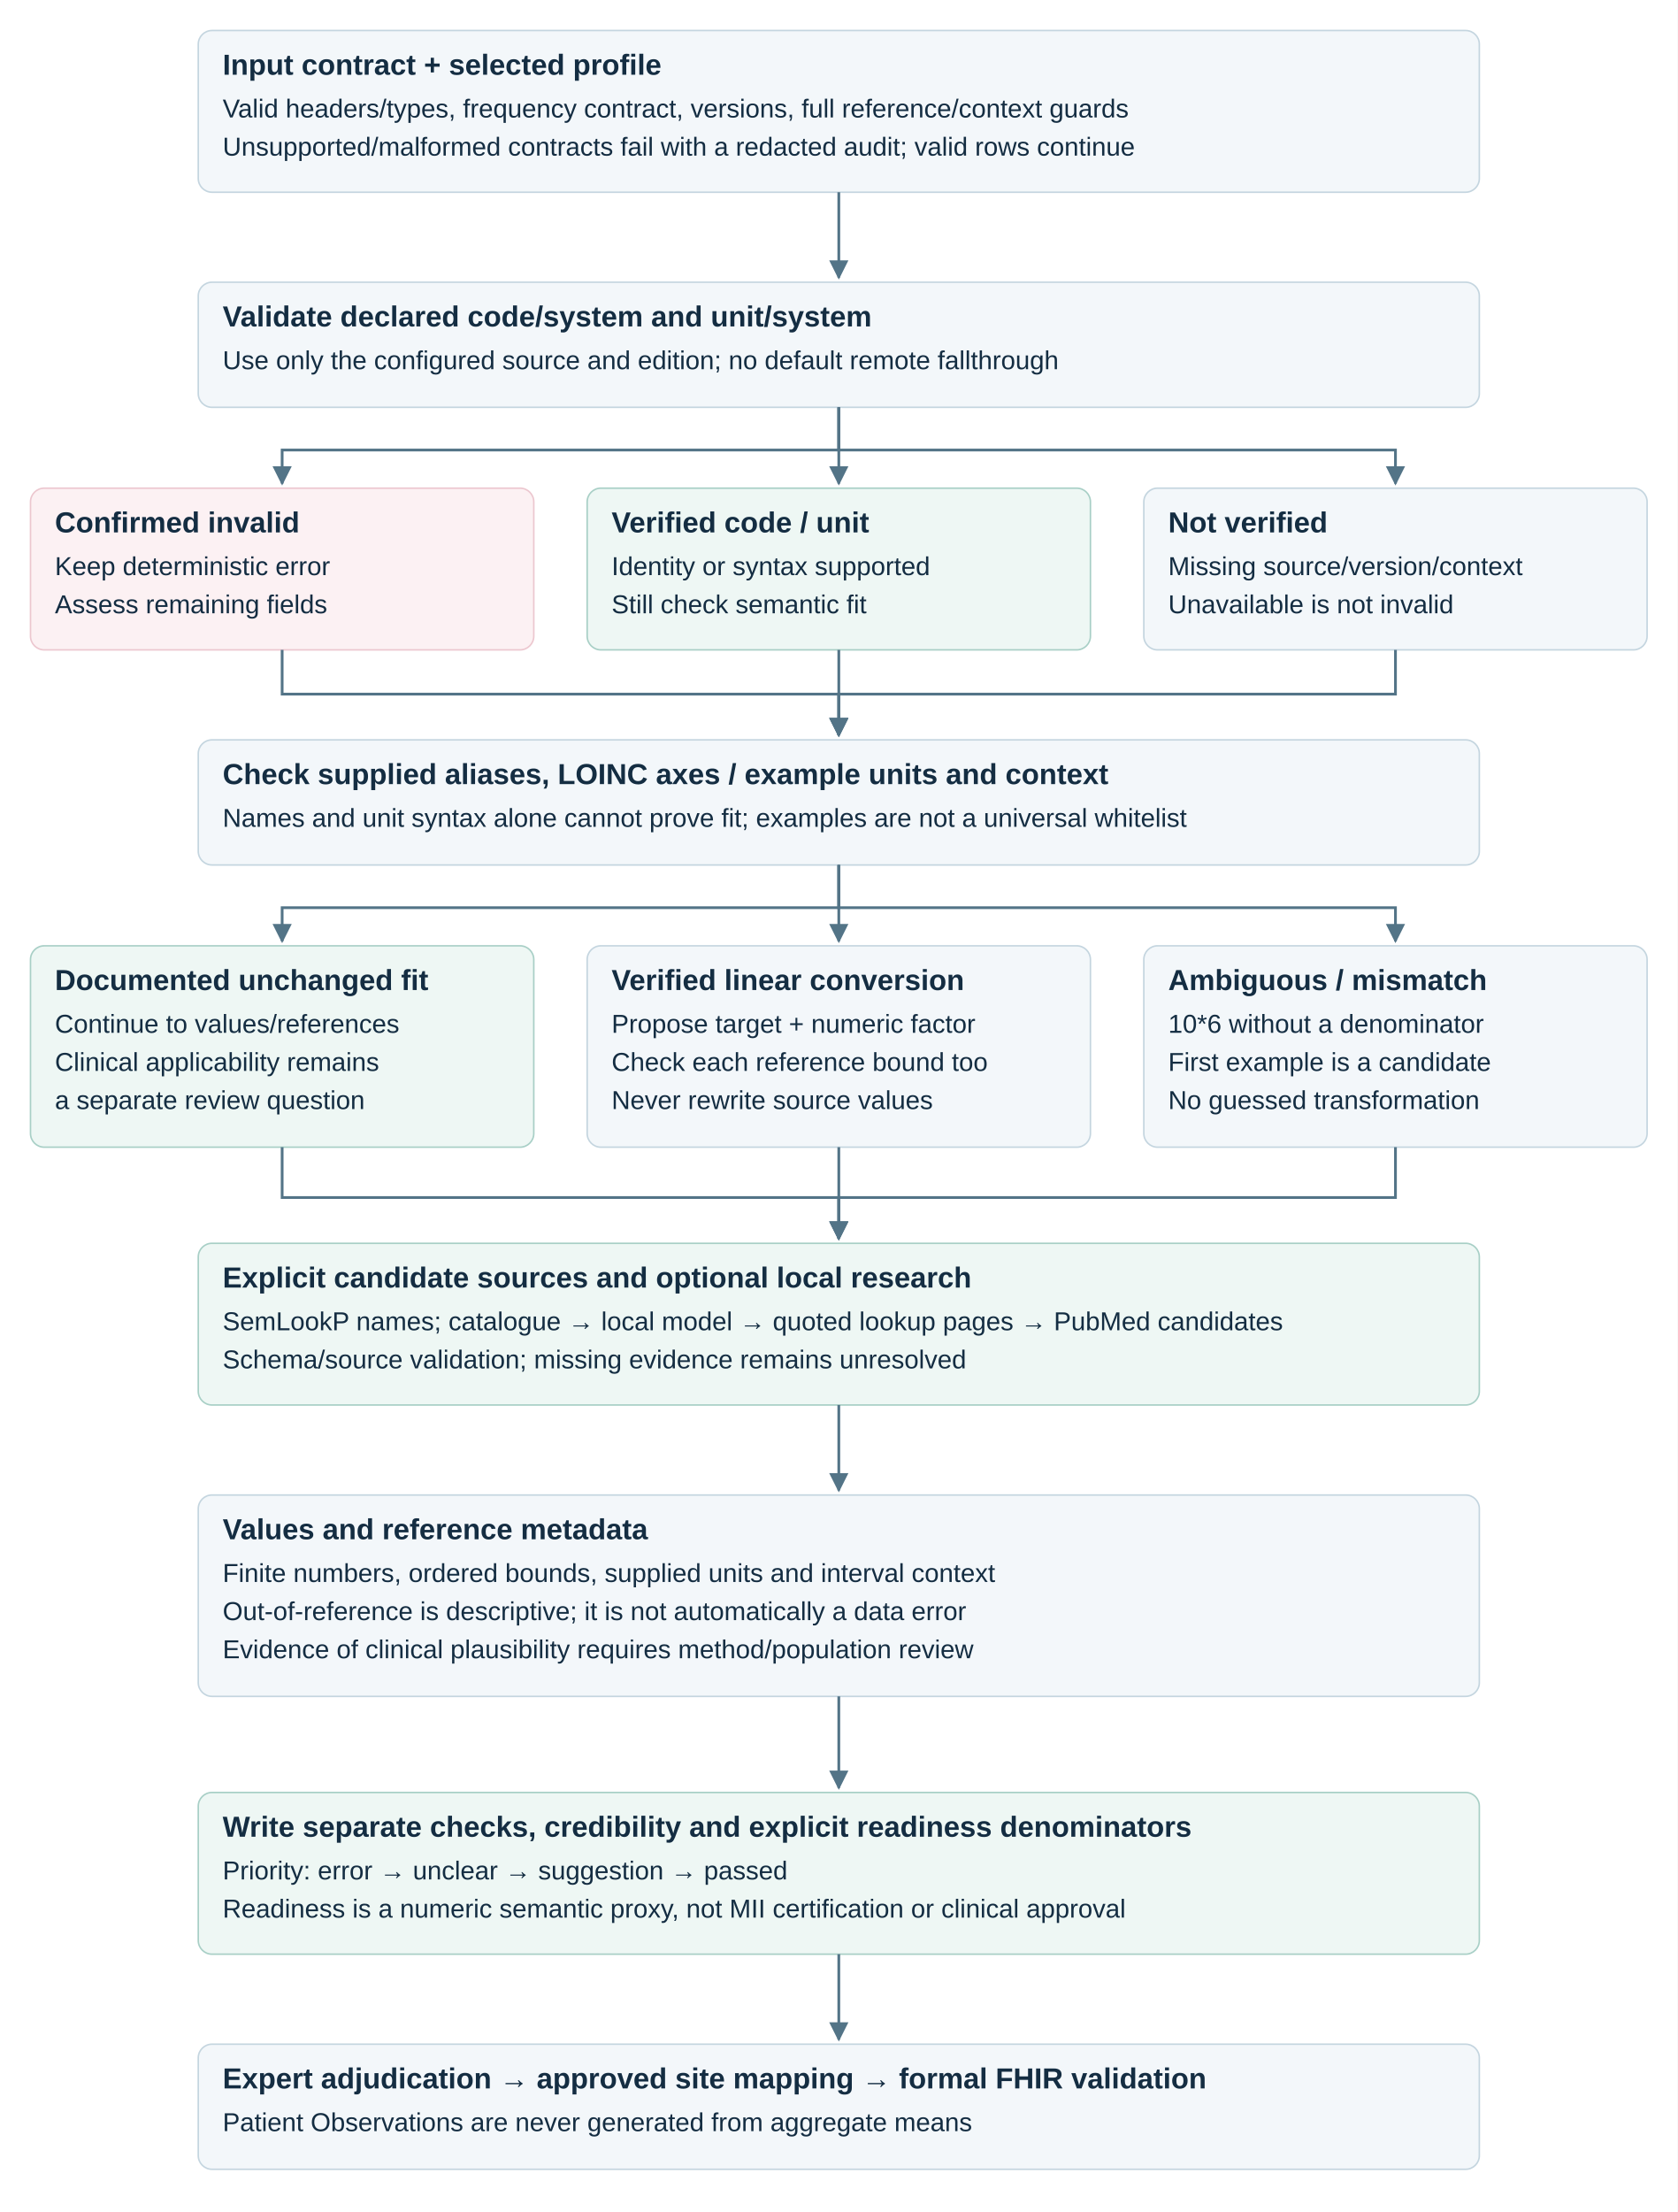
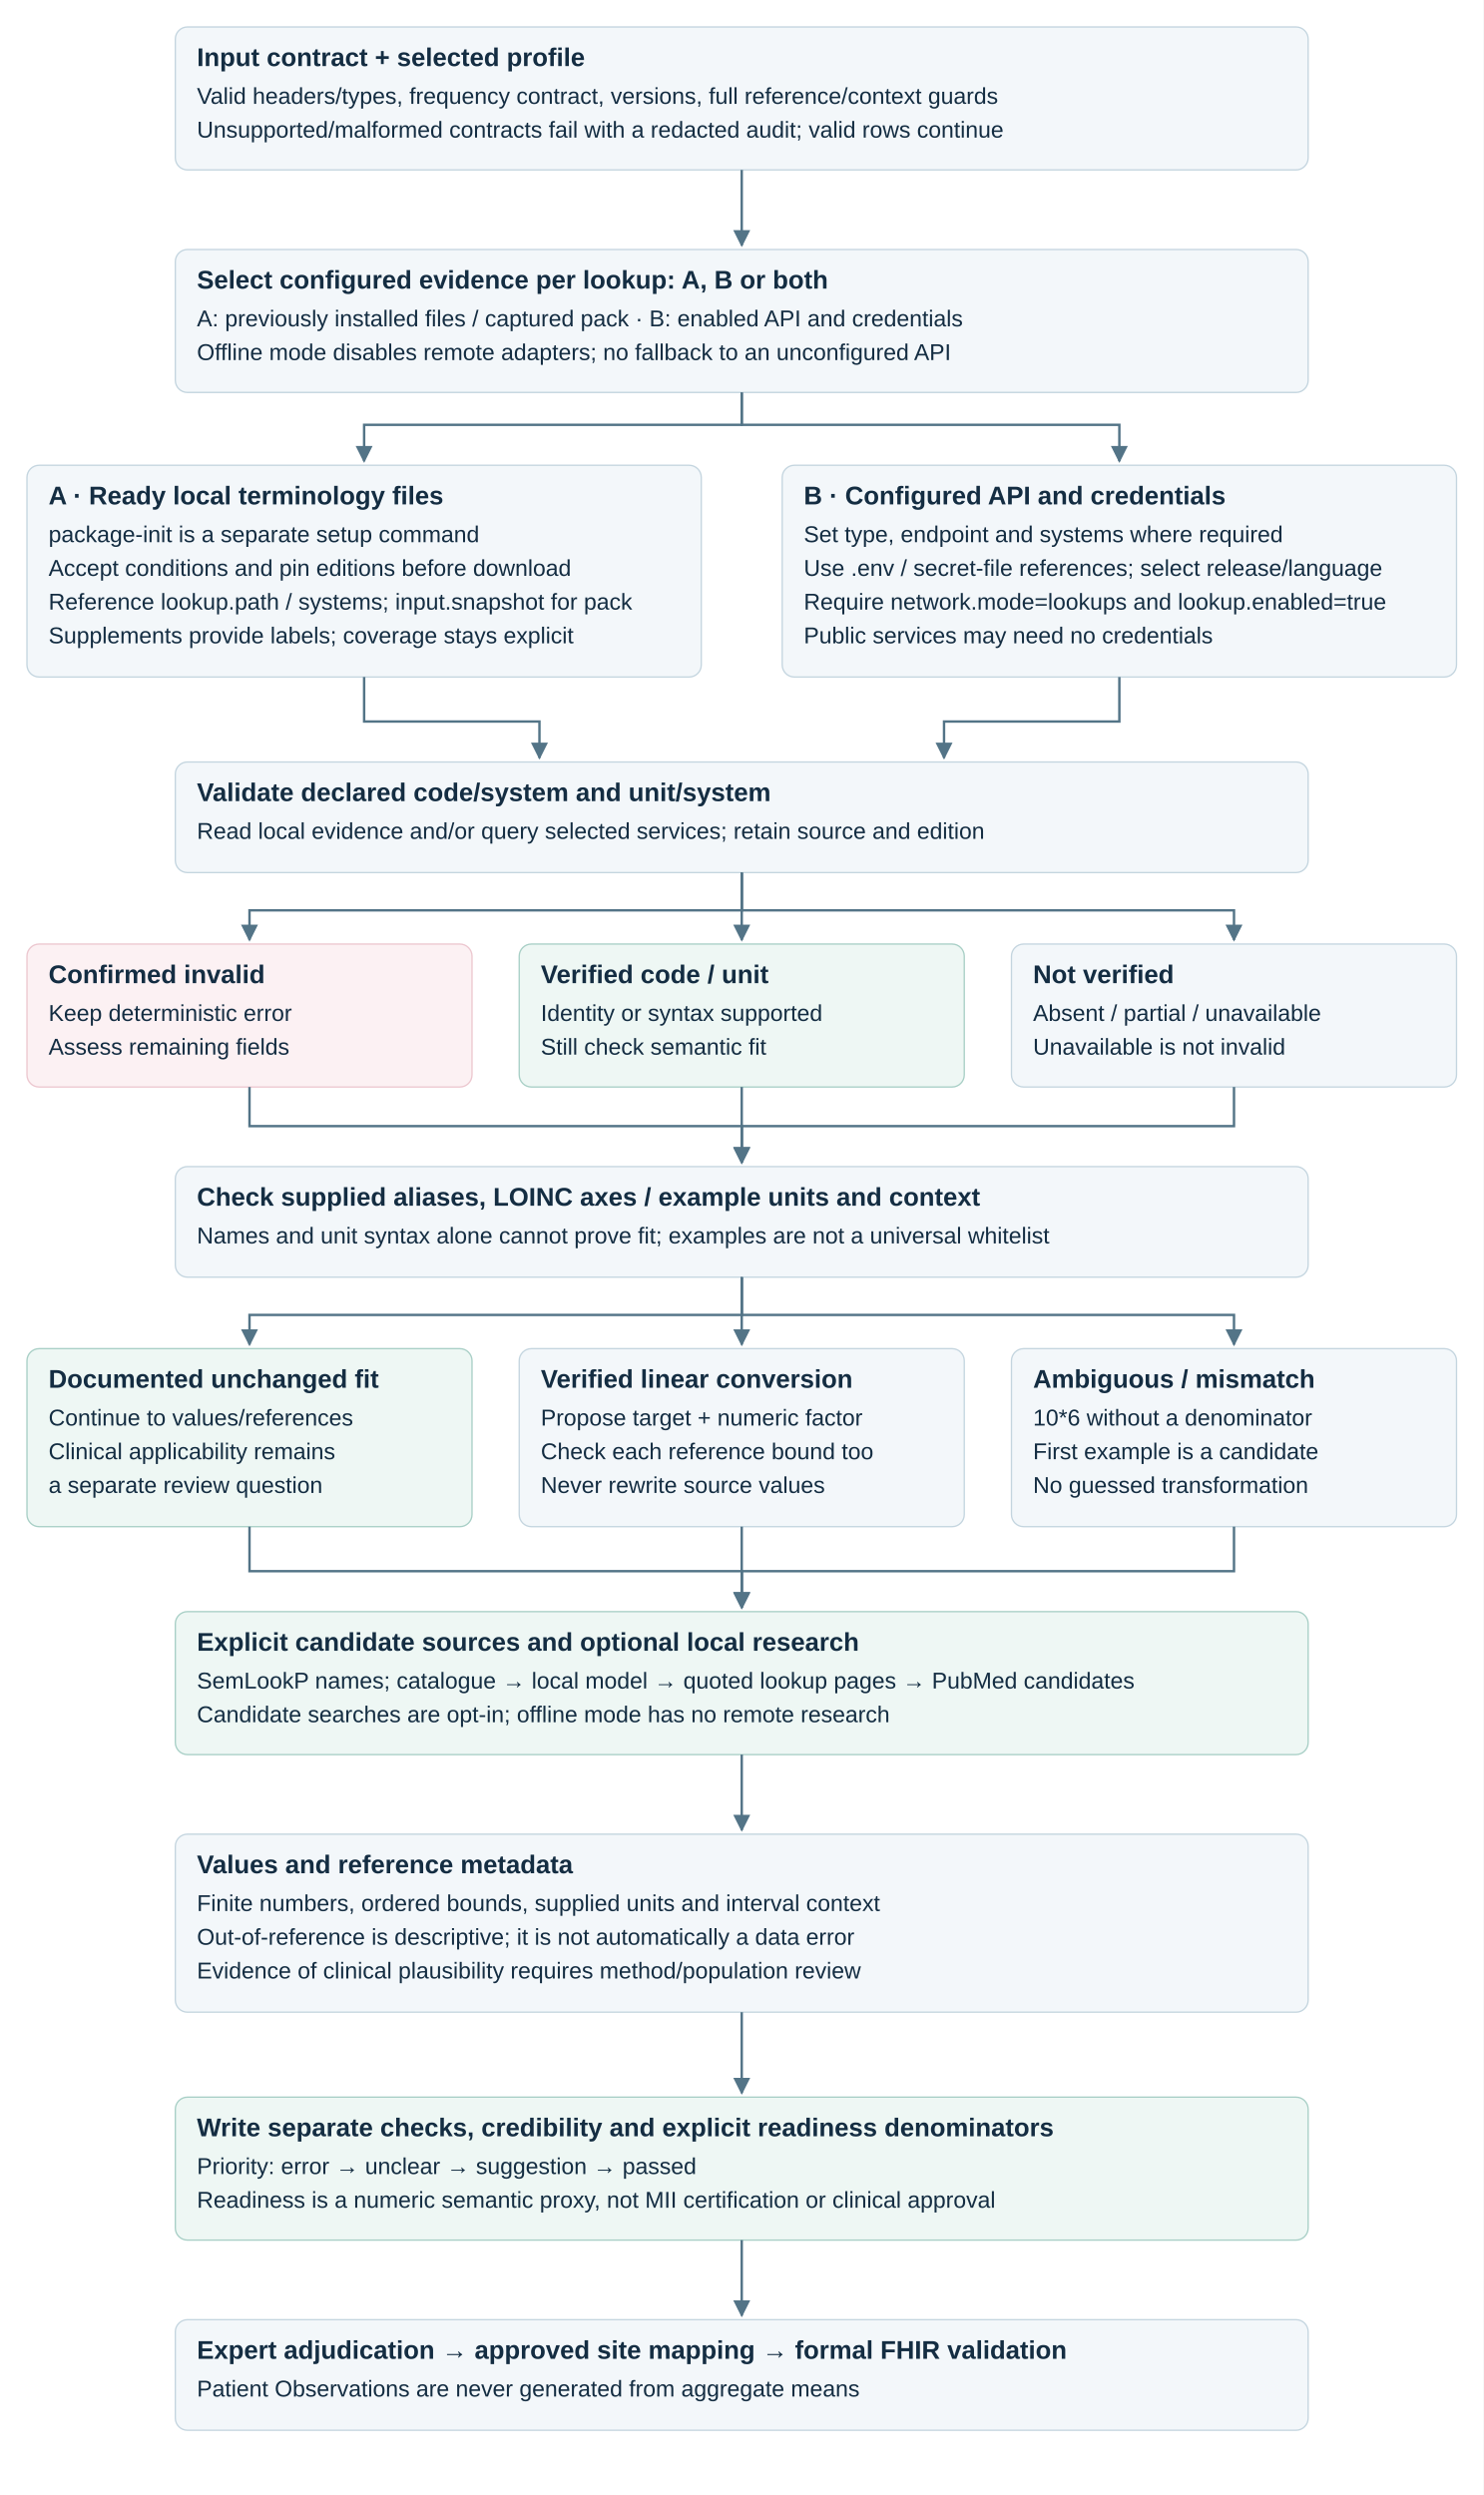
- <svg xmlns="http://www.w3.org/2000/svg" width="1100" height="1450" viewBox="0 0 1100 1450" role="img" aria-labelledby="title desc">
+ <svg xmlns="http://www.w3.org/2000/svg" width="1100" height="1850" viewBox="0 0 1100 1850" role="img" aria-labelledby="title desc">
  <defs>
    <marker id="arrow" viewBox="0 0 10 10" refX="9" refY="5" markerWidth="7" markerHeight="7" orient="auto-start-reverse">
      <path d="M0 0 L10 5 L0 10z" fill="#537487" />
    </marker>
  </defs>
  <style>text{font-family:Arial,sans-serif;fill:#142d42}.heading{font-size:19px;font-weight:700}.body{font-size:17px}.label{font-size:14px;fill:#526978}</style>
  <rect width="1100" height="100%" fill="white" />
  <g data-node="INPUT">
    <rect x="130" y="20" width="840" height="106" rx="9" fill="#f3f7fa" stroke="#c4d5df" />
    <text x="146" y="49" class="heading">Input contract + selected profile</text>
    <text x="146" y="77" class="body">Valid headers/types, frequency contract, versions, full reference/context guards</text>
    <text x="146" y="102" class="body">Unsupported/malformed contracts fail with a redacted audit; valid rows continue</text>
  </g>
+   <g data-node="SOURCE">
+     <rect x="130" y="185" width="840" height="106" rx="9" fill="#f3f7fa" stroke="#c4d5df" />
+     <text x="146" y="214" class="heading">Select configured evidence per lookup: A, B or both</text>
+     <text x="146" y="242" class="body">A: previously installed files / captured pack · B: enabled API and credentials</text>
+     <text x="146" y="267" class="body">Offline mode disables remote adapters; no fallback to an unconfigured API</text>
+   </g>
+   <g data-node="LOCAL">
+     <rect x="20" y="345" width="500" height="157" rx="9" fill="#f3f7fa" stroke="#c4d5df" />
+     <text x="36" y="374" class="heading">A · Ready local terminology files</text>
+     <text x="36" y="402" class="body">package-init is a separate setup command</text>
+     <text x="36" y="427" class="body">Accept conditions and pin editions before download</text>
+     <text x="36" y="452" class="body">Reference lookup.path / systems; input.snapshot for pack</text>
+     <text x="36" y="477" class="body">Supplements provide labels; coverage stays explicit</text>
+   </g>
+   <g data-node="API">
+     <rect x="580" y="345" width="500" height="157" rx="9" fill="#f3f7fa" stroke="#c4d5df" />
+     <text x="596" y="374" class="heading">B · Configured API and credentials</text>
+     <text x="596" y="402" class="body">Set type, endpoint and systems where required</text>
+     <text x="596" y="427" class="body">Use .env / secret-file references; select release/language</text>
+     <text x="596" y="452" class="body">Require network.mode=lookups and lookup.enabled=true</text>
+     <text x="596" y="477" class="body">Public services may need no credentials</text>
+   </g>
  <g data-node="LOOKUP">
-     <rect x="130" y="185" width="840" height="82" rx="9" fill="#f3f7fa" stroke="#c4d5df" />
-     <text x="146" y="214" class="heading">Validate declared code/system and unit/system</text>
-     <text x="146" y="242" class="body">Use only the configured source and edition; no default remote fallthrough</text>
+     <rect x="130" y="565" width="840" height="82" rx="9" fill="#f3f7fa" stroke="#c4d5df" />
+     <text x="146" y="594" class="heading">Validate declared code/system and unit/system</text>
+     <text x="146" y="622" class="body">Read local evidence and/or query selected services; retain source and edition</text>
  </g>
  <g data-node="INVALID">
-     <rect x="20" y="320" width="330" height="106" rx="9" fill="#fcf1f3" stroke="#ecc7cf" />
-     <text x="36" y="349" class="heading">Confirmed invalid</text>
-     <text x="36" y="377" class="body">Keep deterministic error</text>
-     <text x="36" y="402" class="body">Assess remaining fields</text>
+     <rect x="20" y="700" width="330" height="106" rx="9" fill="#fcf1f3" stroke="#ecc7cf" />
+     <text x="36" y="729" class="heading">Confirmed invalid</text>
+     <text x="36" y="757" class="body">Keep deterministic error</text>
+     <text x="36" y="782" class="body">Assess remaining fields</text>
  </g>
  <g data-node="KNOWN">
-     <rect x="385" y="320" width="330" height="106" rx="9" fill="#eef7f4" stroke="#a8cfc6" />
-     <text x="401" y="349" class="heading">Verified code / unit</text>
-     <text x="401" y="377" class="body">Identity or syntax supported</text>
-     <text x="401" y="402" class="body">Still check semantic fit</text>
+     <rect x="385" y="700" width="330" height="106" rx="9" fill="#eef7f4" stroke="#a8cfc6" />
+     <text x="401" y="729" class="heading">Verified code / unit</text>
+     <text x="401" y="757" class="body">Identity or syntax supported</text>
+     <text x="401" y="782" class="body">Still check semantic fit</text>
  </g>
  <g data-node="UNKNOWN">
-     <rect x="750" y="320" width="330" height="106" rx="9" fill="#f3f7fa" stroke="#c4d5df" />
-     <text x="766" y="349" class="heading">Not verified</text>
-     <text x="766" y="377" class="body">Missing source/version/context</text>
-     <text x="766" y="402" class="body">Unavailable is not invalid</text>
+     <rect x="750" y="700" width="330" height="106" rx="9" fill="#f3f7fa" stroke="#c4d5df" />
+     <text x="766" y="729" class="heading">Not verified</text>
+     <text x="766" y="757" class="body">Absent / partial / unavailable</text>
+     <text x="766" y="782" class="body">Unavailable is not invalid</text>
  </g>
  <g data-node="FIT">
-     <rect x="130" y="485" width="840" height="82" rx="9" fill="#f3f7fa" stroke="#c4d5df" />
-     <text x="146" y="514" class="heading">Check supplied aliases, LOINC axes / example units and context</text>
-     <text x="146" y="542" class="body">Names and unit syntax alone cannot prove fit; examples are not a universal whitelist</text>
+     <rect x="130" y="865" width="840" height="82" rx="9" fill="#f3f7fa" stroke="#c4d5df" />
+     <text x="146" y="894" class="heading">Check supplied aliases, LOINC axes / example units and context</text>
+     <text x="146" y="922" class="body">Names and unit syntax alone cannot prove fit; examples are not a universal whitelist</text>
  </g>
  <g data-node="MATCH">
-     <rect x="20" y="620" width="330" height="132" rx="9" fill="#eef7f4" stroke="#a8cfc6" />
-     <text x="36" y="649" class="heading">Documented unchanged fit</text>
-     <text x="36" y="677" class="body">Continue to values/references</text>
-     <text x="36" y="702" class="body">Clinical applicability remains</text>
-     <text x="36" y="727" class="body">a separate review question</text>
+     <rect x="20" y="1000" width="330" height="132" rx="9" fill="#eef7f4" stroke="#a8cfc6" />
+     <text x="36" y="1029" class="heading">Documented unchanged fit</text>
+     <text x="36" y="1057" class="body">Continue to values/references</text>
+     <text x="36" y="1082" class="body">Clinical applicability remains</text>
+     <text x="36" y="1107" class="body">a separate review question</text>
  </g>
  <g data-node="CONVERT">
-     <rect x="385" y="620" width="330" height="132" rx="9" fill="#f3f7fa" stroke="#c4d5df" />
-     <text x="401" y="649" class="heading">Verified linear conversion</text>
-     <text x="401" y="677" class="body">Propose target + numeric factor</text>
-     <text x="401" y="702" class="body">Check each reference bound too</text>
-     <text x="401" y="727" class="body">Never rewrite source values</text>
+     <rect x="385" y="1000" width="330" height="132" rx="9" fill="#f3f7fa" stroke="#c4d5df" />
+     <text x="401" y="1029" class="heading">Verified linear conversion</text>
+     <text x="401" y="1057" class="body">Propose target + numeric factor</text>
+     <text x="401" y="1082" class="body">Check each reference bound too</text>
+     <text x="401" y="1107" class="body">Never rewrite source values</text>
  </g>
  <g data-node="AMBIG">
-     <rect x="750" y="620" width="330" height="132" rx="9" fill="#f3f7fa" stroke="#c4d5df" />
-     <text x="766" y="649" class="heading">Ambiguous / mismatch</text>
-     <text x="766" y="677" class="body">10*6 without a denominator</text>
-     <text x="766" y="702" class="body">First example is a candidate</text>
-     <text x="766" y="727" class="body">No guessed transformation</text>
+     <rect x="750" y="1000" width="330" height="132" rx="9" fill="#f3f7fa" stroke="#c4d5df" />
+     <text x="766" y="1029" class="heading">Ambiguous / mismatch</text>
+     <text x="766" y="1057" class="body">10*6 without a denominator</text>
+     <text x="766" y="1082" class="body">First example is a candidate</text>
+     <text x="766" y="1107" class="body">No guessed transformation</text>
  </g>
  <g data-node="RESEARCH">
-     <rect x="130" y="815" width="840" height="106" rx="9" fill="#eef7f4" stroke="#a8cfc6" />
-     <text x="146" y="844" class="heading">Explicit candidate sources and optional local research</text>
-     <text x="146" y="872" class="body">SemLookP names; catalogue → local model → quoted lookup pages → PubMed candidates</text>
-     <text x="146" y="897" class="body">Schema/source validation; missing evidence remains unresolved</text>
+     <rect x="130" y="1195" width="840" height="106" rx="9" fill="#eef7f4" stroke="#a8cfc6" />
+     <text x="146" y="1224" class="heading">Explicit candidate sources and optional local research</text>
+     <text x="146" y="1252" class="body">SemLookP names; catalogue → local model → quoted lookup pages → PubMed candidates</text>
+     <text x="146" y="1277" class="body">Candidate searches are opt-in; offline mode has no remote research</text>
  </g>
  <g data-node="NUMERIC">
-     <rect x="130" y="980" width="840" height="132" rx="9" fill="#f3f7fa" stroke="#c4d5df" />
-     <text x="146" y="1009" class="heading">Values and reference metadata</text>
-     <text x="146" y="1037" class="body">Finite numbers, ordered bounds, supplied units and interval context</text>
-     <text x="146" y="1062" class="body">Out-of-reference is descriptive; it is not automatically a data error</text>
-     <text x="146" y="1087" class="body">Evidence of clinical plausibility requires method/population review</text>
+     <rect x="130" y="1360" width="840" height="132" rx="9" fill="#f3f7fa" stroke="#c4d5df" />
+     <text x="146" y="1389" class="heading">Values and reference metadata</text>
+     <text x="146" y="1417" class="body">Finite numbers, ordered bounds, supplied units and interval context</text>
+     <text x="146" y="1442" class="body">Out-of-reference is descriptive; it is not automatically a data error</text>
+     <text x="146" y="1467" class="body">Evidence of clinical plausibility requires method/population review</text>
  </g>
  <g data-node="OUTPUT">
-     <rect x="130" y="1175" width="840" height="106" rx="9" fill="#eef7f4" stroke="#a8cfc6" />
-     <text x="146" y="1204" class="heading">Write separate checks, credibility and explicit readiness denominators</text>
-     <text x="146" y="1232" class="body">Priority: error → unclear → suggestion → passed</text>
-     <text x="146" y="1257" class="body">Readiness is a numeric semantic proxy, not MII certification or clinical approval</text>
+     <rect x="130" y="1555" width="840" height="106" rx="9" fill="#eef7f4" stroke="#a8cfc6" />
+     <text x="146" y="1584" class="heading">Write separate checks, credibility and explicit readiness denominators</text>
+     <text x="146" y="1612" class="body">Priority: error → unclear → suggestion → passed</text>
+     <text x="146" y="1637" class="body">Readiness is a numeric semantic proxy, not MII certification or clinical approval</text>
  </g>
  <g data-node="REVIEW">
-     <rect x="130" y="1340" width="840" height="82" rx="9" fill="#f3f7fa" stroke="#c4d5df" />
-     <text x="146" y="1369" class="heading">Expert adjudication → approved site mapping → formal FHIR validation</text>
-     <text x="146" y="1397" class="body">Patient Observations are never generated from aggregate means</text>
+     <rect x="130" y="1720" width="840" height="82" rx="9" fill="#f3f7fa" stroke="#c4d5df" />
+     <text x="146" y="1749" class="heading">Expert adjudication → approved site mapping → formal FHIR validation</text>
+     <text x="146" y="1777" class="body">Patient Observations are never generated from aggregate means</text>
  </g>
-   <path data-edge="INPUT-LOOKUP" d="M550 126 V182" fill="none" stroke="#537487" stroke-width="1.8" marker-end="url(#arrow)" />
-   <path data-edge="LOOKUP-INVALID" d="M550 267 V295 H185 V317" fill="none" stroke="#537487" stroke-width="1.8" marker-end="url(#arrow)" />
-   <path data-edge="LOOKUP-KNOWN" d="M550 267 V317" fill="none" stroke="#537487" stroke-width="1.8" marker-end="url(#arrow)" />
-   <path data-edge="LOOKUP-UNKNOWN" d="M550 267 V295 H915 V317" fill="none" stroke="#537487" stroke-width="1.8" marker-end="url(#arrow)" />
-   <path data-edge="INVALID-FIT" d="M185 426 V455 H550 V482" fill="none" stroke="#537487" stroke-width="1.8" marker-end="url(#arrow)" />
-   <path data-edge="KNOWN-FIT" d="M550 426 V482" fill="none" stroke="#537487" stroke-width="1.8" marker-end="url(#arrow)" />
-   <path data-edge="UNKNOWN-FIT" d="M915 426 V455 H550 V482" fill="none" stroke="#537487" stroke-width="1.8" marker-end="url(#arrow)" />
-   <path data-edge="FIT-MATCH" d="M550 567 V595 H185 V617" fill="none" stroke="#537487" stroke-width="1.8" marker-end="url(#arrow)" />
-   <path data-edge="FIT-CONVERT" d="M550 567 V617" fill="none" stroke="#537487" stroke-width="1.8" marker-end="url(#arrow)" />
-   <path data-edge="FIT-AMBIG" d="M550 567 V595 H915 V617" fill="none" stroke="#537487" stroke-width="1.8" marker-end="url(#arrow)" />
-   <path data-edge="MATCH-RESEARCH" d="M185 752 V785 H550 V812" fill="none" stroke="#537487" stroke-width="1.8" marker-end="url(#arrow)" />
-   <path data-edge="CONVERT-RESEARCH" d="M550 752 V812" fill="none" stroke="#537487" stroke-width="1.8" marker-end="url(#arrow)" />
-   <path data-edge="AMBIG-RESEARCH" d="M915 752 V785 H550 V812" fill="none" stroke="#537487" stroke-width="1.8" marker-end="url(#arrow)" />
-   <path data-edge="RESEARCH-NUMERIC" d="M550 921 V977" fill="none" stroke="#537487" stroke-width="1.8" marker-end="url(#arrow)" />
-   <path data-edge="NUMERIC-OUTPUT" d="M550 1112 V1172" fill="none" stroke="#537487" stroke-width="1.8" marker-end="url(#arrow)" />
-   <path data-edge="OUTPUT-REVIEW" d="M550 1281 V1337" fill="none" stroke="#537487" stroke-width="1.8" marker-end="url(#arrow)" />
+   <path data-edge="INPUT-SOURCE" d="M550 126 V182" fill="none" stroke="#537487" stroke-width="1.8" marker-end="url(#arrow)" />
+   <path data-edge="SOURCE-LOCAL" d="M550 291 V315 H270 V342" fill="none" stroke="#537487" stroke-width="1.8" marker-end="url(#arrow)" />
+   <path data-edge="SOURCE-API" d="M550 291 V315 H830 V342" fill="none" stroke="#537487" stroke-width="1.8" marker-end="url(#arrow)" />
+   <path data-edge="LOCAL-LOOKUP" d="M270 502 V535 H400 V562" fill="none" stroke="#537487" stroke-width="1.8" marker-end="url(#arrow)" />
+   <path data-edge="API-LOOKUP" d="M830 502 V535 H700 V562" fill="none" stroke="#537487" stroke-width="1.8" marker-end="url(#arrow)" />
+   <path data-edge="LOOKUP-INVALID" d="M550 647 V675 H185 V697" fill="none" stroke="#537487" stroke-width="1.8" marker-end="url(#arrow)" />
+   <path data-edge="LOOKUP-KNOWN" d="M550 647 V697" fill="none" stroke="#537487" stroke-width="1.8" marker-end="url(#arrow)" />
+   <path data-edge="LOOKUP-UNKNOWN" d="M550 647 V675 H915 V697" fill="none" stroke="#537487" stroke-width="1.8" marker-end="url(#arrow)" />
+   <path data-edge="INVALID-FIT" d="M185 806 V835 H550 V862" fill="none" stroke="#537487" stroke-width="1.8" marker-end="url(#arrow)" />
+   <path data-edge="KNOWN-FIT" d="M550 806 V862" fill="none" stroke="#537487" stroke-width="1.8" marker-end="url(#arrow)" />
+   <path data-edge="UNKNOWN-FIT" d="M915 806 V835 H550 V862" fill="none" stroke="#537487" stroke-width="1.8" marker-end="url(#arrow)" />
+   <path data-edge="FIT-MATCH" d="M550 947 V975 H185 V997" fill="none" stroke="#537487" stroke-width="1.8" marker-end="url(#arrow)" />
+   <path data-edge="FIT-CONVERT" d="M550 947 V997" fill="none" stroke="#537487" stroke-width="1.8" marker-end="url(#arrow)" />
+   <path data-edge="FIT-AMBIG" d="M550 947 V975 H915 V997" fill="none" stroke="#537487" stroke-width="1.8" marker-end="url(#arrow)" />
+   <path data-edge="MATCH-RESEARCH" d="M185 1132 V1165 H550 V1192" fill="none" stroke="#537487" stroke-width="1.8" marker-end="url(#arrow)" />
+   <path data-edge="CONVERT-RESEARCH" d="M550 1132 V1192" fill="none" stroke="#537487" stroke-width="1.8" marker-end="url(#arrow)" />
+   <path data-edge="AMBIG-RESEARCH" d="M915 1132 V1165 H550 V1192" fill="none" stroke="#537487" stroke-width="1.8" marker-end="url(#arrow)" />
+   <path data-edge="RESEARCH-NUMERIC" d="M550 1301 V1357" fill="none" stroke="#537487" stroke-width="1.8" marker-end="url(#arrow)" />
+   <path data-edge="NUMERIC-OUTPUT" d="M550 1492 V1552" fill="none" stroke="#537487" stroke-width="1.8" marker-end="url(#arrow)" />
+   <path data-edge="OUTPUT-REVIEW" d="M550 1661 V1717" fill="none" stroke="#537487" stroke-width="1.8" marker-end="url(#arrow)" />
</svg>
